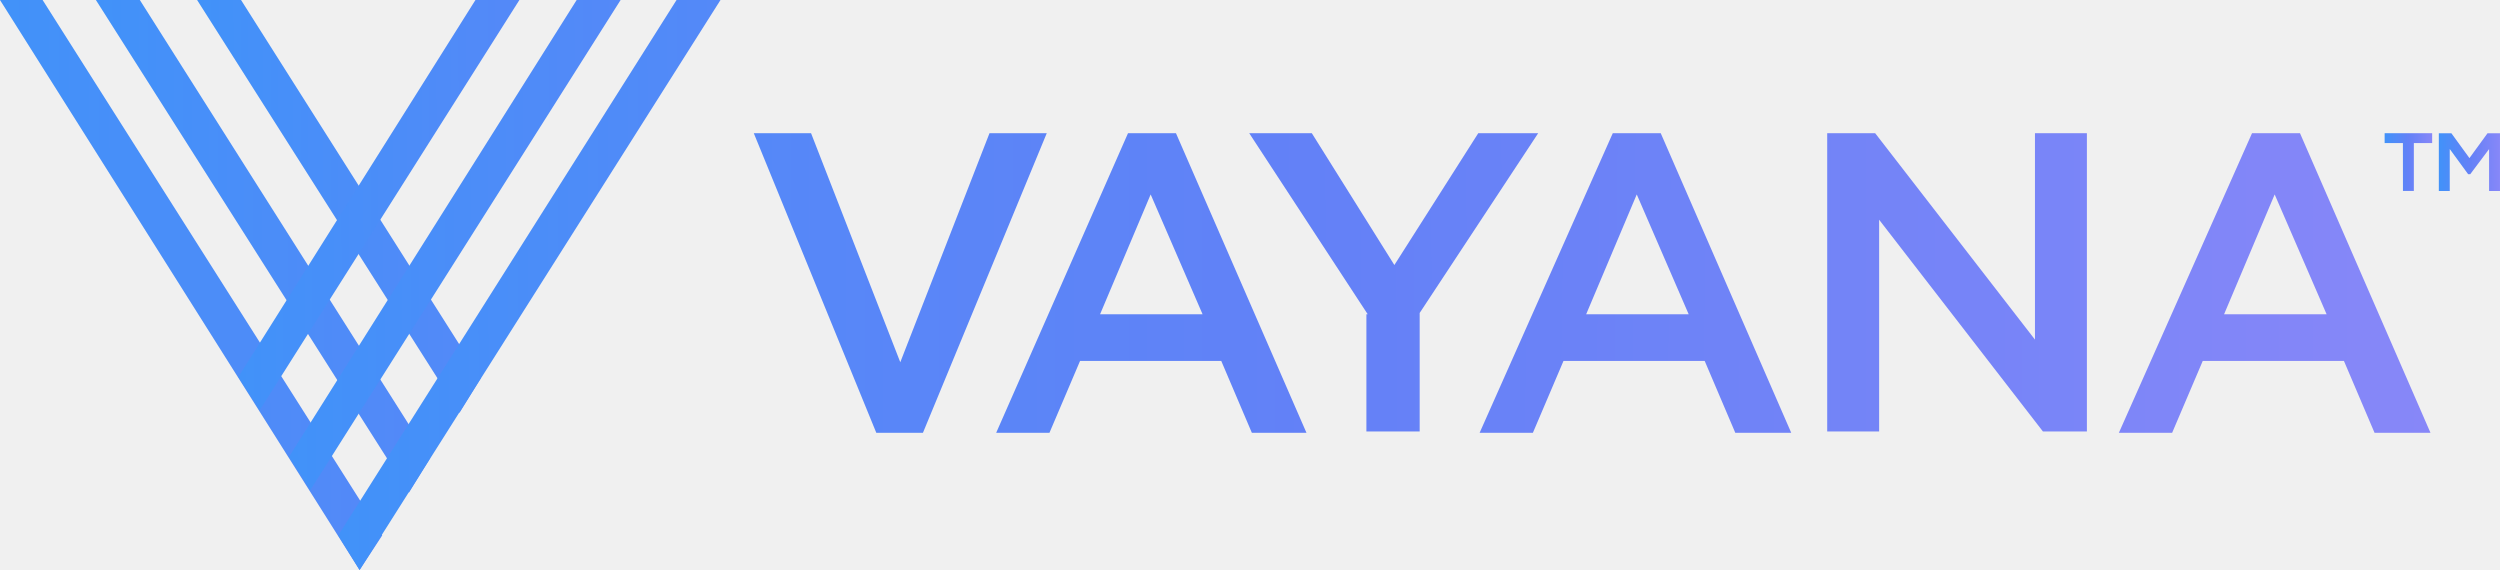
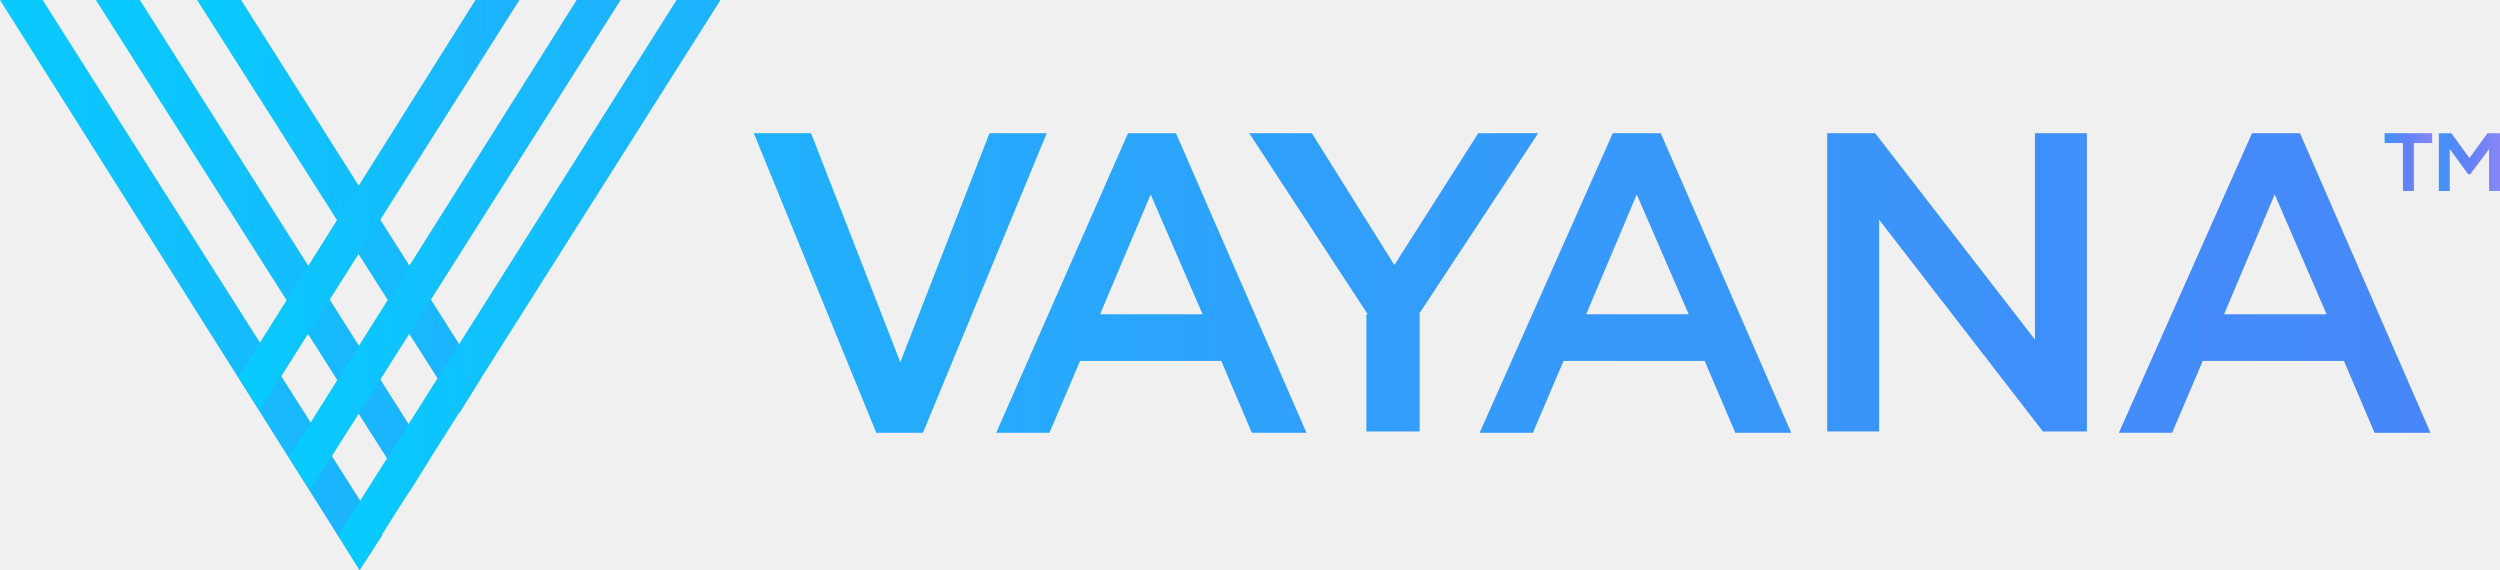
<svg xmlns="http://www.w3.org/2000/svg" width="3000" height="684" viewBox="0 0 3000 684" fill="none">
-   <g clip-path="url(#clip0_258_1419)">
-     <path d="M904.543 159.812H973.263L1080.34 434.691L1187.41 159.812H1256.13L1107.51 519.392H1051.57L904.543 159.812Z" fill="url(#paint0_linear_258_1419)" />
-     <path d="M1353.62 159.812H1411.15L1567.77 519.392H1502.24L1465.49 433.093H1296.08L1259.33 519.392H1195.4L1353.62 159.812ZM1443.11 377.158L1380.79 233.327L1320.06 377.158H1443.11Z" fill="url(#paint1_linear_258_1419)" />
-     <path d="M1641.28 377.158L1499.05 159.812H1574.16L1673.24 318.027L1773.93 159.812H1845.84L1703.61 375.56V517.794H1639.68V377.158H1641.28Z" fill="url(#paint2_linear_258_1419)" />
-     <path d="M1935.34 159.812H1992.87L2149.49 519.392H2082.37L2045.61 433.093H1876.21L1839.45 519.392H1775.53L1935.34 159.812ZM2026.43 377.158L1964.11 233.327L1903.38 377.158H2026.43Z" fill="url(#paint3_linear_258_1419)" />
-     <path d="M2192.64 159.812H2250.17L2441.95 407.523V159.812H2504.27V517.794H2451.53L2254.96 263.691V517.794H2192.64V159.812Z" fill="url(#paint4_linear_258_1419)" />
-     <path d="M2702.44 159.812H2759.97L2916.59 519.392H2849.47L2812.71 433.093H2643.31L2606.55 519.392H2542.63L2702.44 159.812ZM2791.94 377.158L2729.61 233.327L2668.88 377.158H2791.94Z" fill="url(#paint5_linear_258_1419)" />
-     <path fill-rule="evenodd" clip-rule="evenodd" d="M431.496 684L458.664 642.449L51.14 0H0L431.496 684Z" fill="url(#paint6_linear_258_1419)" />
-     <path fill-rule="evenodd" clip-rule="evenodd" d="M490.628 591.308L516.198 549.757L167.805 0H115.066L490.628 591.308Z" fill="url(#paint7_linear_258_1419)" />
-     <path fill-rule="evenodd" clip-rule="evenodd" d="M551.356 495.421L576.926 453.869L289.262 0H236.523L551.356 495.421Z" fill="url(#paint8_linear_258_1419)" />
-     <path fill-rule="evenodd" clip-rule="evenodd" d="M405.926 642.449L431.496 684L864.59 0H811.852L405.926 642.449Z" fill="url(#paint9_linear_258_1419)" />
-     <path fill-rule="evenodd" clip-rule="evenodd" d="M346.797 548.159L372.367 588.112L744.732 0H691.994L346.797 548.159Z" fill="url(#paint10_linear_258_1419)" />
-     <path fill-rule="evenodd" clip-rule="evenodd" d="M286.066 452.271L311.637 492.224L623.273 0H570.534L286.066 452.271Z" fill="url(#paint11_linear_258_1419)" />
-     <path d="M2883.5 171.687H2861.57V159.812H2918.59V171.687H2896.62V229.123H2883.54L2883.5 171.687Z" fill="url(#paint12_linear_258_1419)" />
-     <path d="M2986.89 178.91L2964.33 209.003H2961.74L2939.69 178.798V229.188H2926.61V159.893H2941.65L2963.34 189.714L2985.04 159.893H2999.98V229.188H2986.91L2986.89 178.91Z" fill="url(#paint13_linear_258_1419)" />
-   </g>
+   <path d="M904.543 159.812H973.263L1080.34 434.691L1187.41 159.812H1256.13L1107.51 519.392H1051.57L904.543 159.812Z" fill="url(#paint0_linear_270_1300)" />
+   <path d="M1353.62 159.812H1411.15L1567.77 519.392H1502.24L1465.49 433.093H1296.08L1259.33 519.392H1195.4L1353.62 159.812ZM1443.11 377.158L1380.79 233.327L1320.06 377.158H1443.11Z" fill="url(#paint1_linear_270_1300)" />
+   <path d="M1641.28 377.158L1499.05 159.812H1574.16L1673.24 318.027L1773.93 159.812H1845.84L1703.61 375.56V517.794H1639.68V377.158H1641.28Z" fill="url(#paint2_linear_270_1300)" />
+   <path d="M1935.34 159.812H1992.87L2149.49 519.392H2082.37L2045.61 433.093H1876.21L1839.45 519.392H1775.53L1935.34 159.812ZM2026.43 377.158L1964.11 233.327L1903.38 377.158H2026.43Z" fill="url(#paint3_linear_270_1300)" />
+   <path d="M2192.64 159.812H2250.17L2441.95 407.523V159.812H2504.27V517.794H2451.53L2254.96 263.691V517.794H2192.64V159.812Z" fill="url(#paint4_linear_270_1300)" />
+   <path d="M2702.44 159.812H2759.97L2916.59 519.392H2849.47L2812.71 433.093H2643.31L2606.55 519.392H2542.63L2702.44 159.812ZM2791.94 377.158L2729.61 233.327L2668.88 377.158H2791.94Z" fill="url(#paint5_linear_270_1300)" />
+   <path fill-rule="evenodd" clip-rule="evenodd" d="M431.496 684L458.664 642.449L51.14 0H0L431.496 684Z" fill="url(#paint6_linear_270_1300)" />
+   <path fill-rule="evenodd" clip-rule="evenodd" d="M490.628 591.308L516.198 549.757L167.805 0H115.066L490.628 591.308Z" fill="url(#paint7_linear_270_1300)" />
+   <path fill-rule="evenodd" clip-rule="evenodd" d="M551.356 495.421L576.926 453.869L289.262 0H236.523L551.356 495.421Z" fill="url(#paint8_linear_270_1300)" />
+   <path fill-rule="evenodd" clip-rule="evenodd" d="M405.926 642.449L431.496 684L864.59 0H811.852L405.926 642.449Z" fill="url(#paint9_linear_270_1300)" />
+   <path fill-rule="evenodd" clip-rule="evenodd" d="M346.797 548.159L372.367 588.112L744.732 0H691.994L346.797 548.159Z" fill="url(#paint10_linear_270_1300)" />
+   <path fill-rule="evenodd" clip-rule="evenodd" d="M286.066 452.271L311.637 492.224L623.273 0H570.534L286.066 452.271Z" fill="url(#paint11_linear_270_1300)" />
+   <path d="M2883.5 171.687H2861.57V159.812H2918.59V171.687H2896.62V229.123H2883.54L2883.5 171.687Z" fill="url(#paint12_linear_270_1300)" />
+   <path d="M2986.89 178.91L2964.33 209.003H2961.74L2939.69 178.798V229.188H2926.61V159.893H2941.65L2963.34 189.714L2985.04 159.893H2999.98V229.188H2986.91L2986.89 178.91Z" fill="url(#paint13_linear_270_1300)" />
  <defs>
-     <linearGradient id="paint0_linear_258_1419" x1="15.956" y1="335.607" x2="3036.43" y2="335.607" gradientUnits="userSpaceOnUse">
+     <linearGradient id="paint0_linear_270_1300" x1="15.956" y1="335.607" x2="3036.43" y2="335.607" gradientUnits="userSpaceOnUse">
+       <stop stop-color="#07CBFE" />
+       <stop offset="0.5" stop-color="#309FFB" />
+       <stop offset="1" stop-color="#4887F9" />
+     </linearGradient>
+     <linearGradient id="paint1_linear_270_1300" x1="79.893" y1="335.607" x2="3068.4" y2="335.607" gradientUnits="userSpaceOnUse">
+       <stop stop-color="#07CBFE" />
+       <stop offset="0.5" stop-color="#309FFB" />
+       <stop offset="1" stop-color="#4887F9" />
+     </linearGradient>
+     <linearGradient id="paint2_linear_270_1300" x1="47.929" y1="391.541" x2="3092.37" y2="375.56" gradientUnits="userSpaceOnUse">
+       <stop stop-color="#07CBFE" />
+       <stop offset="0.5" stop-color="#309FFB" />
+       <stop offset="1" stop-color="#4887F9" />
+     </linearGradient>
+     <linearGradient id="paint3_linear_270_1300" x1="15.957" y1="335.607" x2="3092.36" y2="375.56" gradientUnits="userSpaceOnUse">
+       <stop stop-color="#07CBFE" />
+       <stop offset="0.5" stop-color="#309FFB" />
+       <stop offset="1" stop-color="#4887F9" />
+     </linearGradient>
+     <linearGradient id="paint4_linear_270_1300" x1="47.892" y1="335.607" x2="3052.38" y2="335.607" gradientUnits="userSpaceOnUse">
+       <stop stop-color="#07CBFE" />
+       <stop offset="0.5" stop-color="#309FFB" />
+       <stop offset="1" stop-color="#4887F9" />
+     </linearGradient>
+     <linearGradient id="paint5_linear_270_1300" x1="15.955" y1="335.607" x2="2916.59" y2="339.602" gradientUnits="userSpaceOnUse">
+       <stop stop-color="#07CBFE" />
+       <stop offset="0.5" stop-color="#309FFB" />
+       <stop offset="1" stop-color="#4887F9" />
+     </linearGradient>
+     <linearGradient id="paint6_linear_270_1300" x1="1.39932e-07" y1="342" x2="1632.14" y2="335.703" gradientUnits="userSpaceOnUse">
+       <stop stop-color="#07CBFE" />
+       <stop offset="0.5" stop-color="#309FFB" />
+       <stop offset="1" stop-color="#4887F9" />
+     </linearGradient>
+     <linearGradient id="paint7_linear_270_1300" x1="115.066" y1="295.654" x2="1542.48" y2="290.083" gradientUnits="userSpaceOnUse">
+       <stop stop-color="#07CBFE" />
+       <stop offset="0.5" stop-color="#309FFB" />
+       <stop offset="1" stop-color="#4887F9" />
+     </linearGradient>
+     <linearGradient id="paint8_linear_270_1300" x1="236.523" y1="247.71" x2="1447.83" y2="242.921" gradientUnits="userSpaceOnUse">
+       <stop stop-color="#07CBFE" />
+       <stop offset="0.5" stop-color="#309FFB" />
+       <stop offset="1" stop-color="#4887F9" />
+     </linearGradient>
+     <linearGradient id="paint9_linear_270_1300" x1="405.926" y1="342" x2="2038.07" y2="335.703" gradientUnits="userSpaceOnUse">
+       <stop stop-color="#07CBFE" />
+       <stop offset="0.5" stop-color="#309FFB" />
+       <stop offset="1" stop-color="#4887F9" />
+     </linearGradient>
+     <linearGradient id="paint10_linear_270_1300" x1="346.797" y1="294.056" x2="1762.83" y2="288.543" gradientUnits="userSpaceOnUse">
+       <stop stop-color="#07CBFE" />
+       <stop offset="0.5" stop-color="#309FFB" />
+       <stop offset="1" stop-color="#4887F9" />
+     </linearGradient>
+     <linearGradient id="paint11_linear_270_1300" x1="286.066" y1="246.112" x2="1486" y2="241.382" gradientUnits="userSpaceOnUse">
+       <stop stop-color="#07CBFE" />
+       <stop offset="0.5" stop-color="#309FFB" />
+       <stop offset="1" stop-color="#4887F9" />
+     </linearGradient>
+     <linearGradient id="paint12_linear_270_1300" x1="2861.57" y1="194.468" x2="2918.59" y2="194.468" gradientUnits="userSpaceOnUse">
      <stop stop-color="#4192F9" />
      <stop offset="0.5" stop-color="#6381F7" />
      <stop offset="1" stop-color="#8787F8" />
    </linearGradient>
-     <linearGradient id="paint1_linear_258_1419" x1="79.893" y1="335.607" x2="3068.4" y2="335.607" gradientUnits="userSpaceOnUse">
+     <linearGradient id="paint13_linear_270_1300" x1="2926.61" y1="194.54" x2="2999.98" y2="194.54" gradientUnits="userSpaceOnUse">
      <stop stop-color="#4192F9" />
      <stop offset="0.5" stop-color="#6381F7" />
      <stop offset="1" stop-color="#8787F8" />
    </linearGradient>
-     <linearGradient id="paint2_linear_258_1419" x1="47.929" y1="391.541" x2="3092.37" y2="375.56" gradientUnits="userSpaceOnUse">
-       <stop stop-color="#4192F9" />
-       <stop offset="0.5" stop-color="#6381F7" />
-       <stop offset="1" stop-color="#8787F8" />
-     </linearGradient>
-     <linearGradient id="paint3_linear_258_1419" x1="15.957" y1="335.607" x2="3092.36" y2="375.56" gradientUnits="userSpaceOnUse">
-       <stop stop-color="#4192F9" />
-       <stop offset="0.5" stop-color="#6381F7" />
-       <stop offset="1" stop-color="#8787F8" />
-     </linearGradient>
-     <linearGradient id="paint4_linear_258_1419" x1="47.892" y1="335.607" x2="3052.38" y2="335.607" gradientUnits="userSpaceOnUse">
-       <stop stop-color="#4192F9" />
-       <stop offset="0.5" stop-color="#6381F7" />
-       <stop offset="1" stop-color="#8787F8" />
-     </linearGradient>
-     <linearGradient id="paint5_linear_258_1419" x1="15.955" y1="335.607" x2="2916.59" y2="339.602" gradientUnits="userSpaceOnUse">
-       <stop stop-color="#4192F9" />
-       <stop offset="0.5" stop-color="#6381F7" />
-       <stop offset="1" stop-color="#8787F8" />
-     </linearGradient>
-     <linearGradient id="paint6_linear_258_1419" x1="1.39932e-07" y1="342" x2="1632.14" y2="335.703" gradientUnits="userSpaceOnUse">
-       <stop stop-color="#4192F9" />
-       <stop offset="0.5" stop-color="#6381F7" />
-       <stop offset="1" stop-color="#8787F8" />
-     </linearGradient>
-     <linearGradient id="paint7_linear_258_1419" x1="115.066" y1="295.654" x2="1542.48" y2="290.083" gradientUnits="userSpaceOnUse">
-       <stop stop-color="#4192F9" />
-       <stop offset="0.5" stop-color="#6381F7" />
-       <stop offset="1" stop-color="#8787F8" />
-     </linearGradient>
-     <linearGradient id="paint8_linear_258_1419" x1="236.523" y1="247.71" x2="1447.83" y2="242.921" gradientUnits="userSpaceOnUse">
-       <stop stop-color="#4192F9" />
-       <stop offset="0.5" stop-color="#6381F7" />
-       <stop offset="1" stop-color="#8787F8" />
-     </linearGradient>
-     <linearGradient id="paint9_linear_258_1419" x1="405.926" y1="342" x2="2038.07" y2="335.703" gradientUnits="userSpaceOnUse">
-       <stop stop-color="#4192F9" />
-       <stop offset="0.5" stop-color="#6381F7" />
-       <stop offset="1" stop-color="#8787F8" />
-     </linearGradient>
-     <linearGradient id="paint10_linear_258_1419" x1="346.797" y1="294.056" x2="1762.83" y2="288.543" gradientUnits="userSpaceOnUse">
-       <stop stop-color="#4192F9" />
-       <stop offset="0.5" stop-color="#6381F7" />
-       <stop offset="1" stop-color="#8787F8" />
-     </linearGradient>
-     <linearGradient id="paint11_linear_258_1419" x1="286.066" y1="246.112" x2="1486" y2="241.382" gradientUnits="userSpaceOnUse">
-       <stop stop-color="#4192F9" />
-       <stop offset="0.5" stop-color="#6381F7" />
-       <stop offset="1" stop-color="#8787F8" />
-     </linearGradient>
-     <linearGradient id="paint12_linear_258_1419" x1="2861.57" y1="194.468" x2="2918.59" y2="194.468" gradientUnits="userSpaceOnUse">
-       <stop stop-color="#4192F9" />
-       <stop offset="0.5" stop-color="#6381F7" />
-       <stop offset="1" stop-color="#8787F8" />
-     </linearGradient>
-     <linearGradient id="paint13_linear_258_1419" x1="2926.61" y1="194.54" x2="2999.98" y2="194.54" gradientUnits="userSpaceOnUse">
-       <stop stop-color="#4192F9" />
-       <stop offset="0.5" stop-color="#6381F7" />
-       <stop offset="1" stop-color="#8787F8" />
-     </linearGradient>
-     <clipPath id="clip0_258_1419">
-       <rect width="3000" height="684" fill="white" />
-     </clipPath>
  </defs>
</svg>
